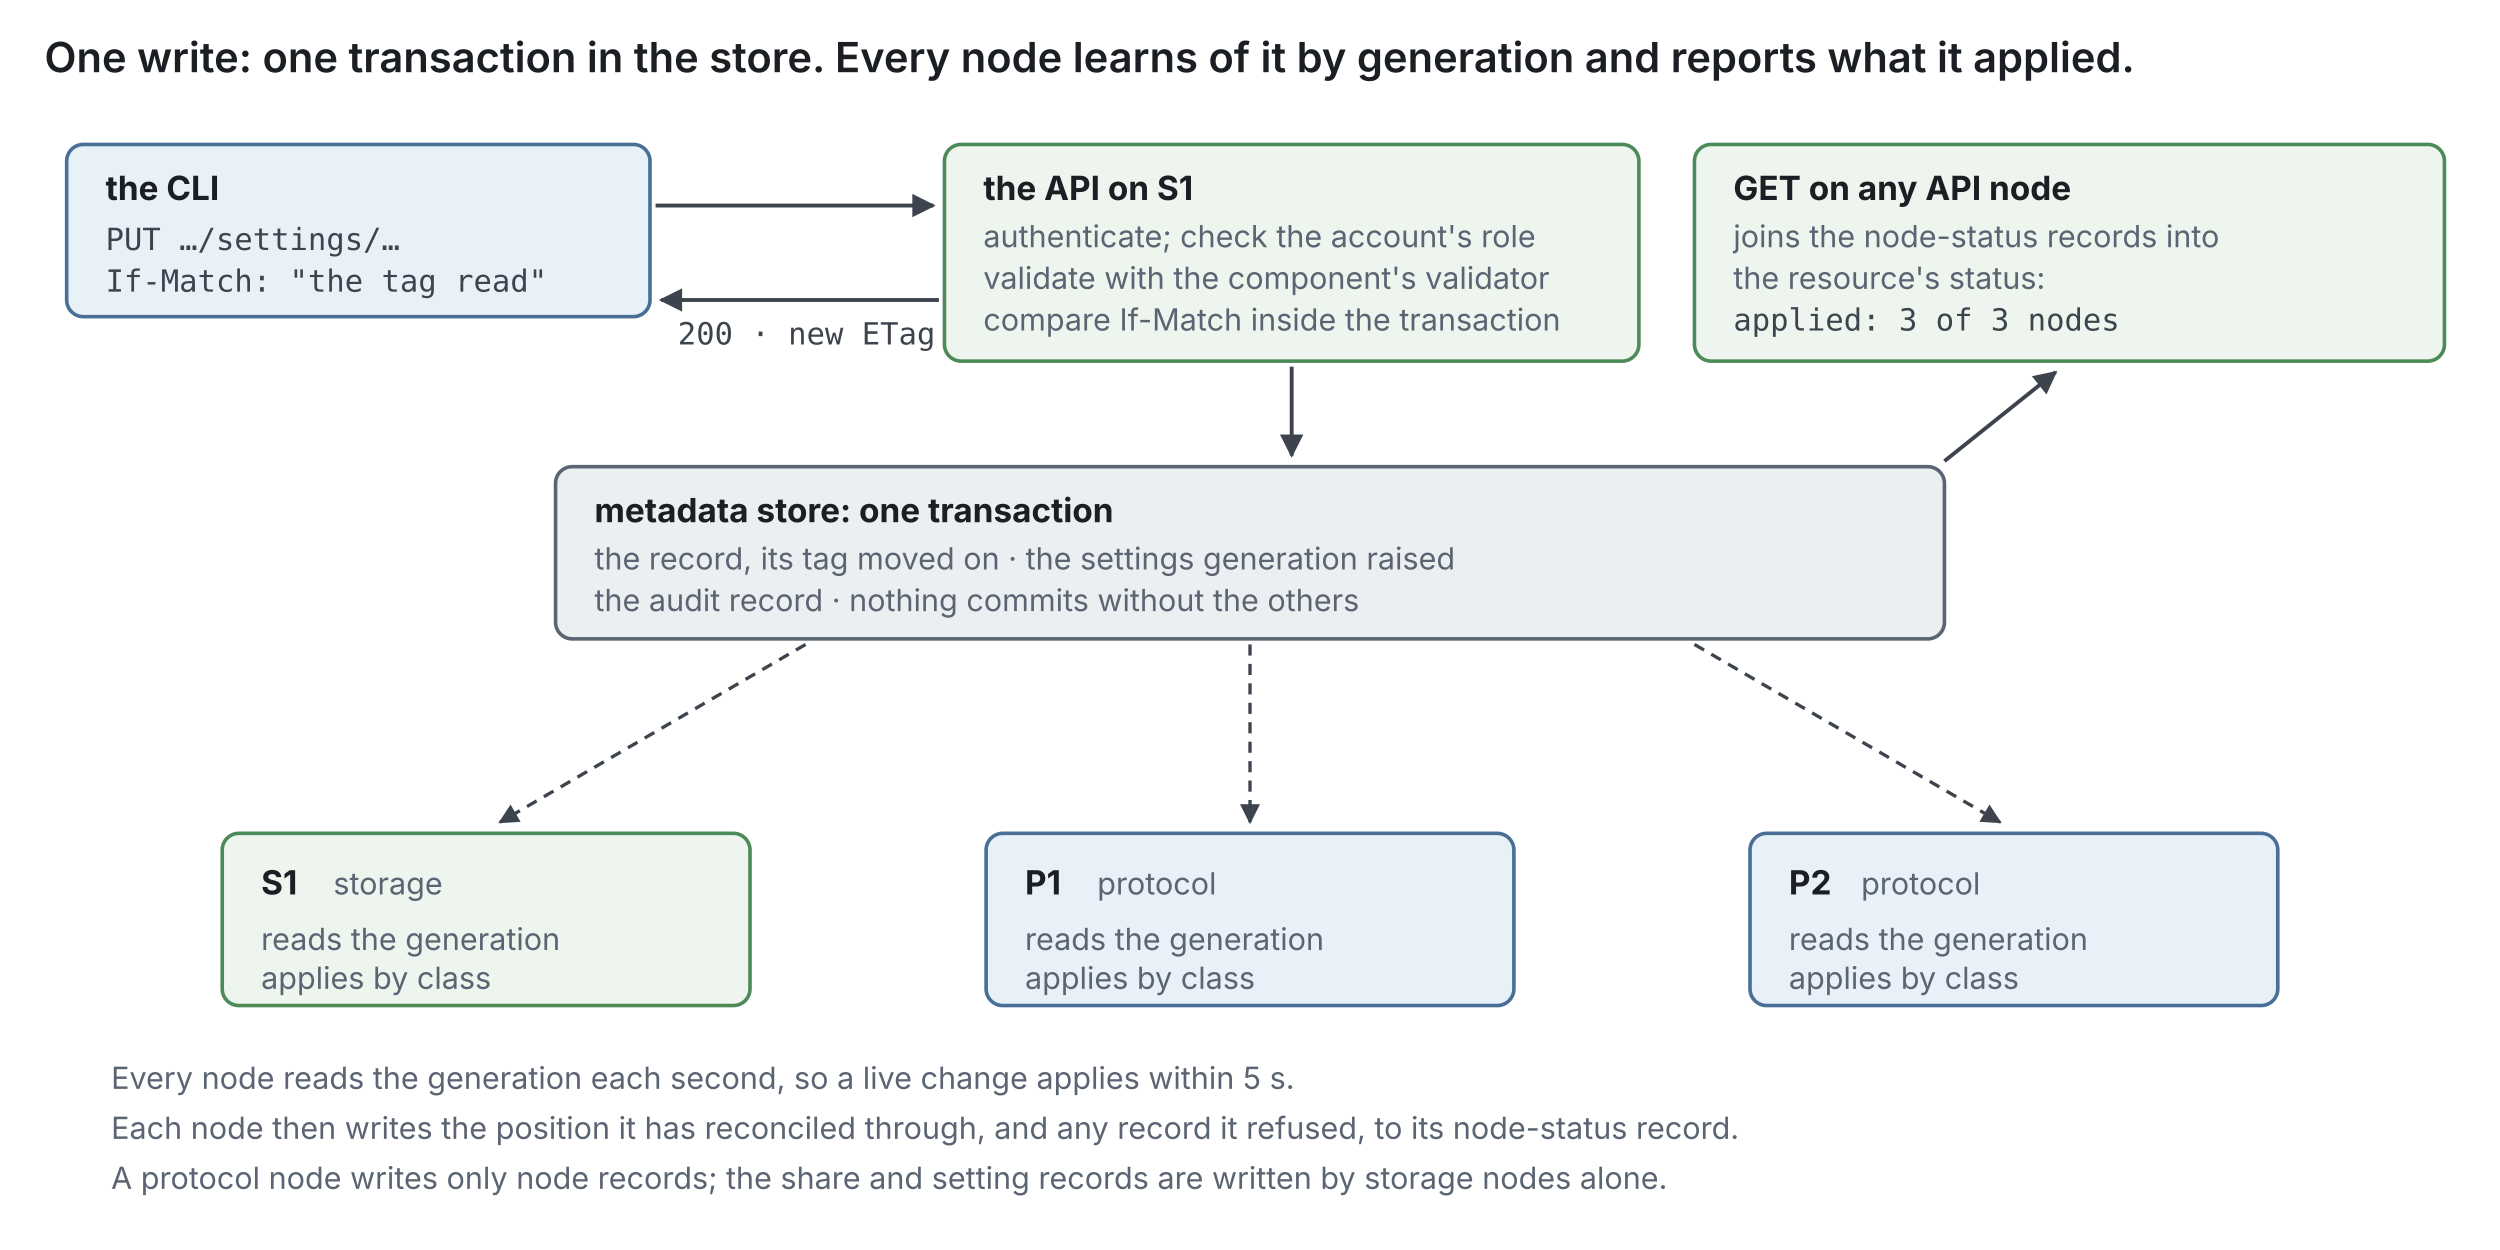
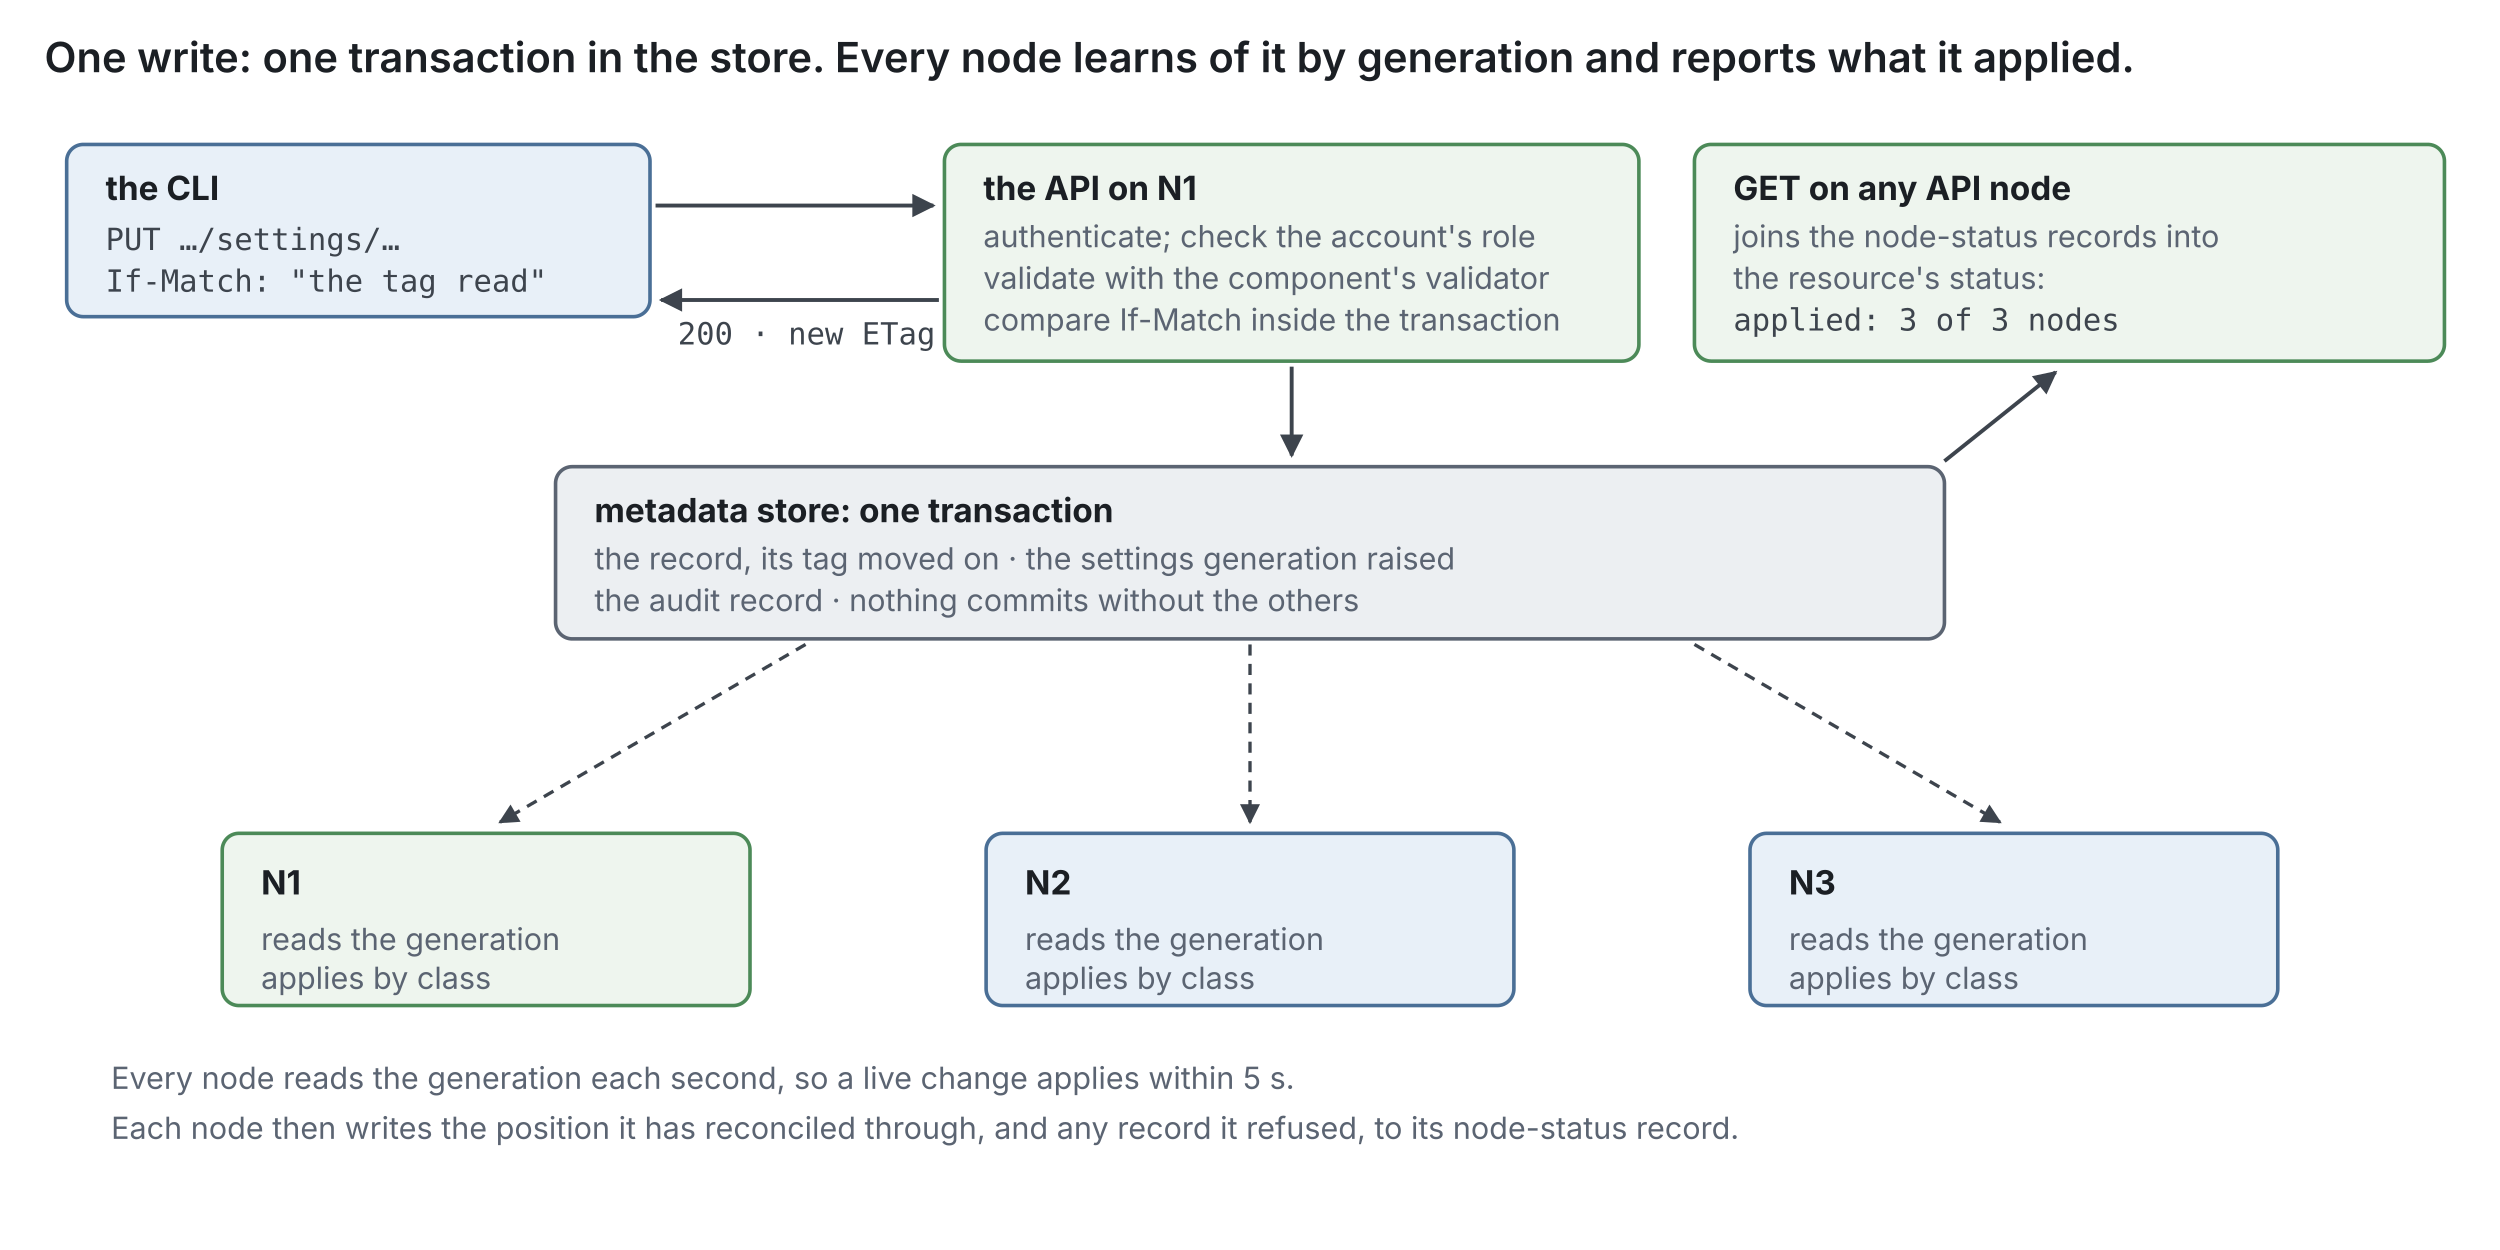
<svg xmlns="http://www.w3.org/2000/svg" viewBox="0 0 900 450" width="900" height="450" font-family="system-ui,-apple-system,Segoe UI,sans-serif">
  <defs>
    <marker id="a" viewBox="0 0 10 10" refX="9" refY="5" markerWidth="6" markerHeight="6" orient="auto-start-reverse">
      <path d="M0,0 L10,5 L0,10 z" fill="#3d444d" />
    </marker>
    <style>
      .t{font-size:15px;font-weight:600;fill:#1b1f24}.h{font-size:12px;font-weight:700;fill:#1b1f24}
      .l{font-size:12px;fill:#1b1f24}.s{font-size:11px;fill:#5b6472}
      .k{font-family:ui-monospace,SFMono-Regular,Menlo,monospace;font-size:11px;fill:#3d444d}
      .pr{fill:#e8f0f8;stroke:#4a6f96;stroke-width:1.3}
      .sv{fill:#eef5ee;stroke:#4c8a58;stroke-width:1.3}
      .st{fill:#eceff2;stroke:#5b6472;stroke-width:1.3}
      .ln{stroke:#3d444d;stroke-width:1.4;fill:none;marker-end:url(#a)}
      .dl{stroke:#3d444d;stroke-width:1.2;fill:none;stroke-dasharray:4 3;marker-end:url(#a)}
    </style>
  </defs>
  <rect width="900" height="450" fill="#ffffff" />
  <text x="16" y="26" class="t">One write: one transaction in the store. Every node learns of it by generation and reports what it applied.</text>
  <rect x="24" y="52" width="210" height="62" rx="6" class="pr" />
  <text x="38" y="72" class="h">the CLI</text>
  <text x="38" y="90" class="k">PUT …/settings/…</text>
  <text x="38" y="105" class="k">If-Match: "the tag read"</text>
  <rect x="340" y="52" width="250" height="78" rx="6" class="sv" />
-   <text x="354" y="72" class="h">the API on S1</text>
+   <text x="354" y="72" class="h">the API on N1</text>
  <text x="354" y="89" class="s">authenticate; check the account's role</text>
  <text x="354" y="104" class="s">validate with the component's validator</text>
  <text x="354" y="119" class="s">compare If-Match inside the transaction</text>
  <path d="M236,74 L336,74" class="ln" />
  <path d="M338,108 L238,108" class="ln" />
  <text x="244" y="124" class="k">200 · new ETag</text>
  <rect x="200" y="168" width="500" height="62" rx="6" class="st" />
  <text x="214" y="188" class="h">metadata store: one transaction</text>
  <text x="214" y="205" class="s">the record, its tag moved on · the settings generation raised</text>
  <text x="214" y="220" class="s">the audit record · nothing commits without the others</text>
  <path d="M465,132 L465,164" class="ln" />
  <rect x="610" y="52" width="270" height="78" rx="6" class="sv" />
  <text x="624" y="72" class="h">GET on any API node</text>
  <text x="624" y="89" class="s">joins the node-status records into</text>
  <text x="624" y="104" class="s">the resource's status:</text>
  <text x="624" y="119" class="k">applied: 3 of 3 nodes</text>
  <path d="M700,166 L740,134" class="ln" />
  <rect x="80" y="300" width="190" height="62" rx="6" class="sv" />
-   <text x="94" y="322" class="h">S1</text>
-   <text x="120" y="322" class="s">storage</text>
+   <text x="94" y="322" class="h">N1</text>
  <rect x="355" y="300" width="190" height="62" rx="6" class="pr" />
-   <text x="369" y="322" class="h">P1</text>
-   <text x="395" y="322" class="s">protocol</text>
+   <text x="369" y="322" class="h">N2</text>
  <rect x="630" y="300" width="190" height="62" rx="6" class="pr" />
-   <text x="644" y="322" class="h">P2</text>
-   <text x="670" y="322" class="s">protocol</text>
+   <text x="644" y="322" class="h">N3</text>
  <text x="94" y="342" class="s">reads the generation</text>
  <text x="369" y="342" class="s">reads the generation</text>
  <text x="644" y="342" class="s">reads the generation</text>
  <text x="94" y="356" class="s">applies by class</text>
  <text x="369" y="356" class="s">applies by class</text>
  <text x="644" y="356" class="s">applies by class</text>
  <path d="M290,232 L180,296" class="dl" />
  <path d="M450,232 L450,296" class="dl" />
  <path d="M610,232 L720,296" class="dl" />
  <text x="40" y="392" class="s">Every node reads the generation each second, so a live change applies within 5 s.</text>
  <text x="40" y="410" class="s">Each node then writes the position it has reconciled through, and any record it refused, to its node-status record.</text>
-   <text x="40" y="428" class="s">A protocol node writes only node records; the share and setting records are written by storage nodes alone.</text>
</svg>
